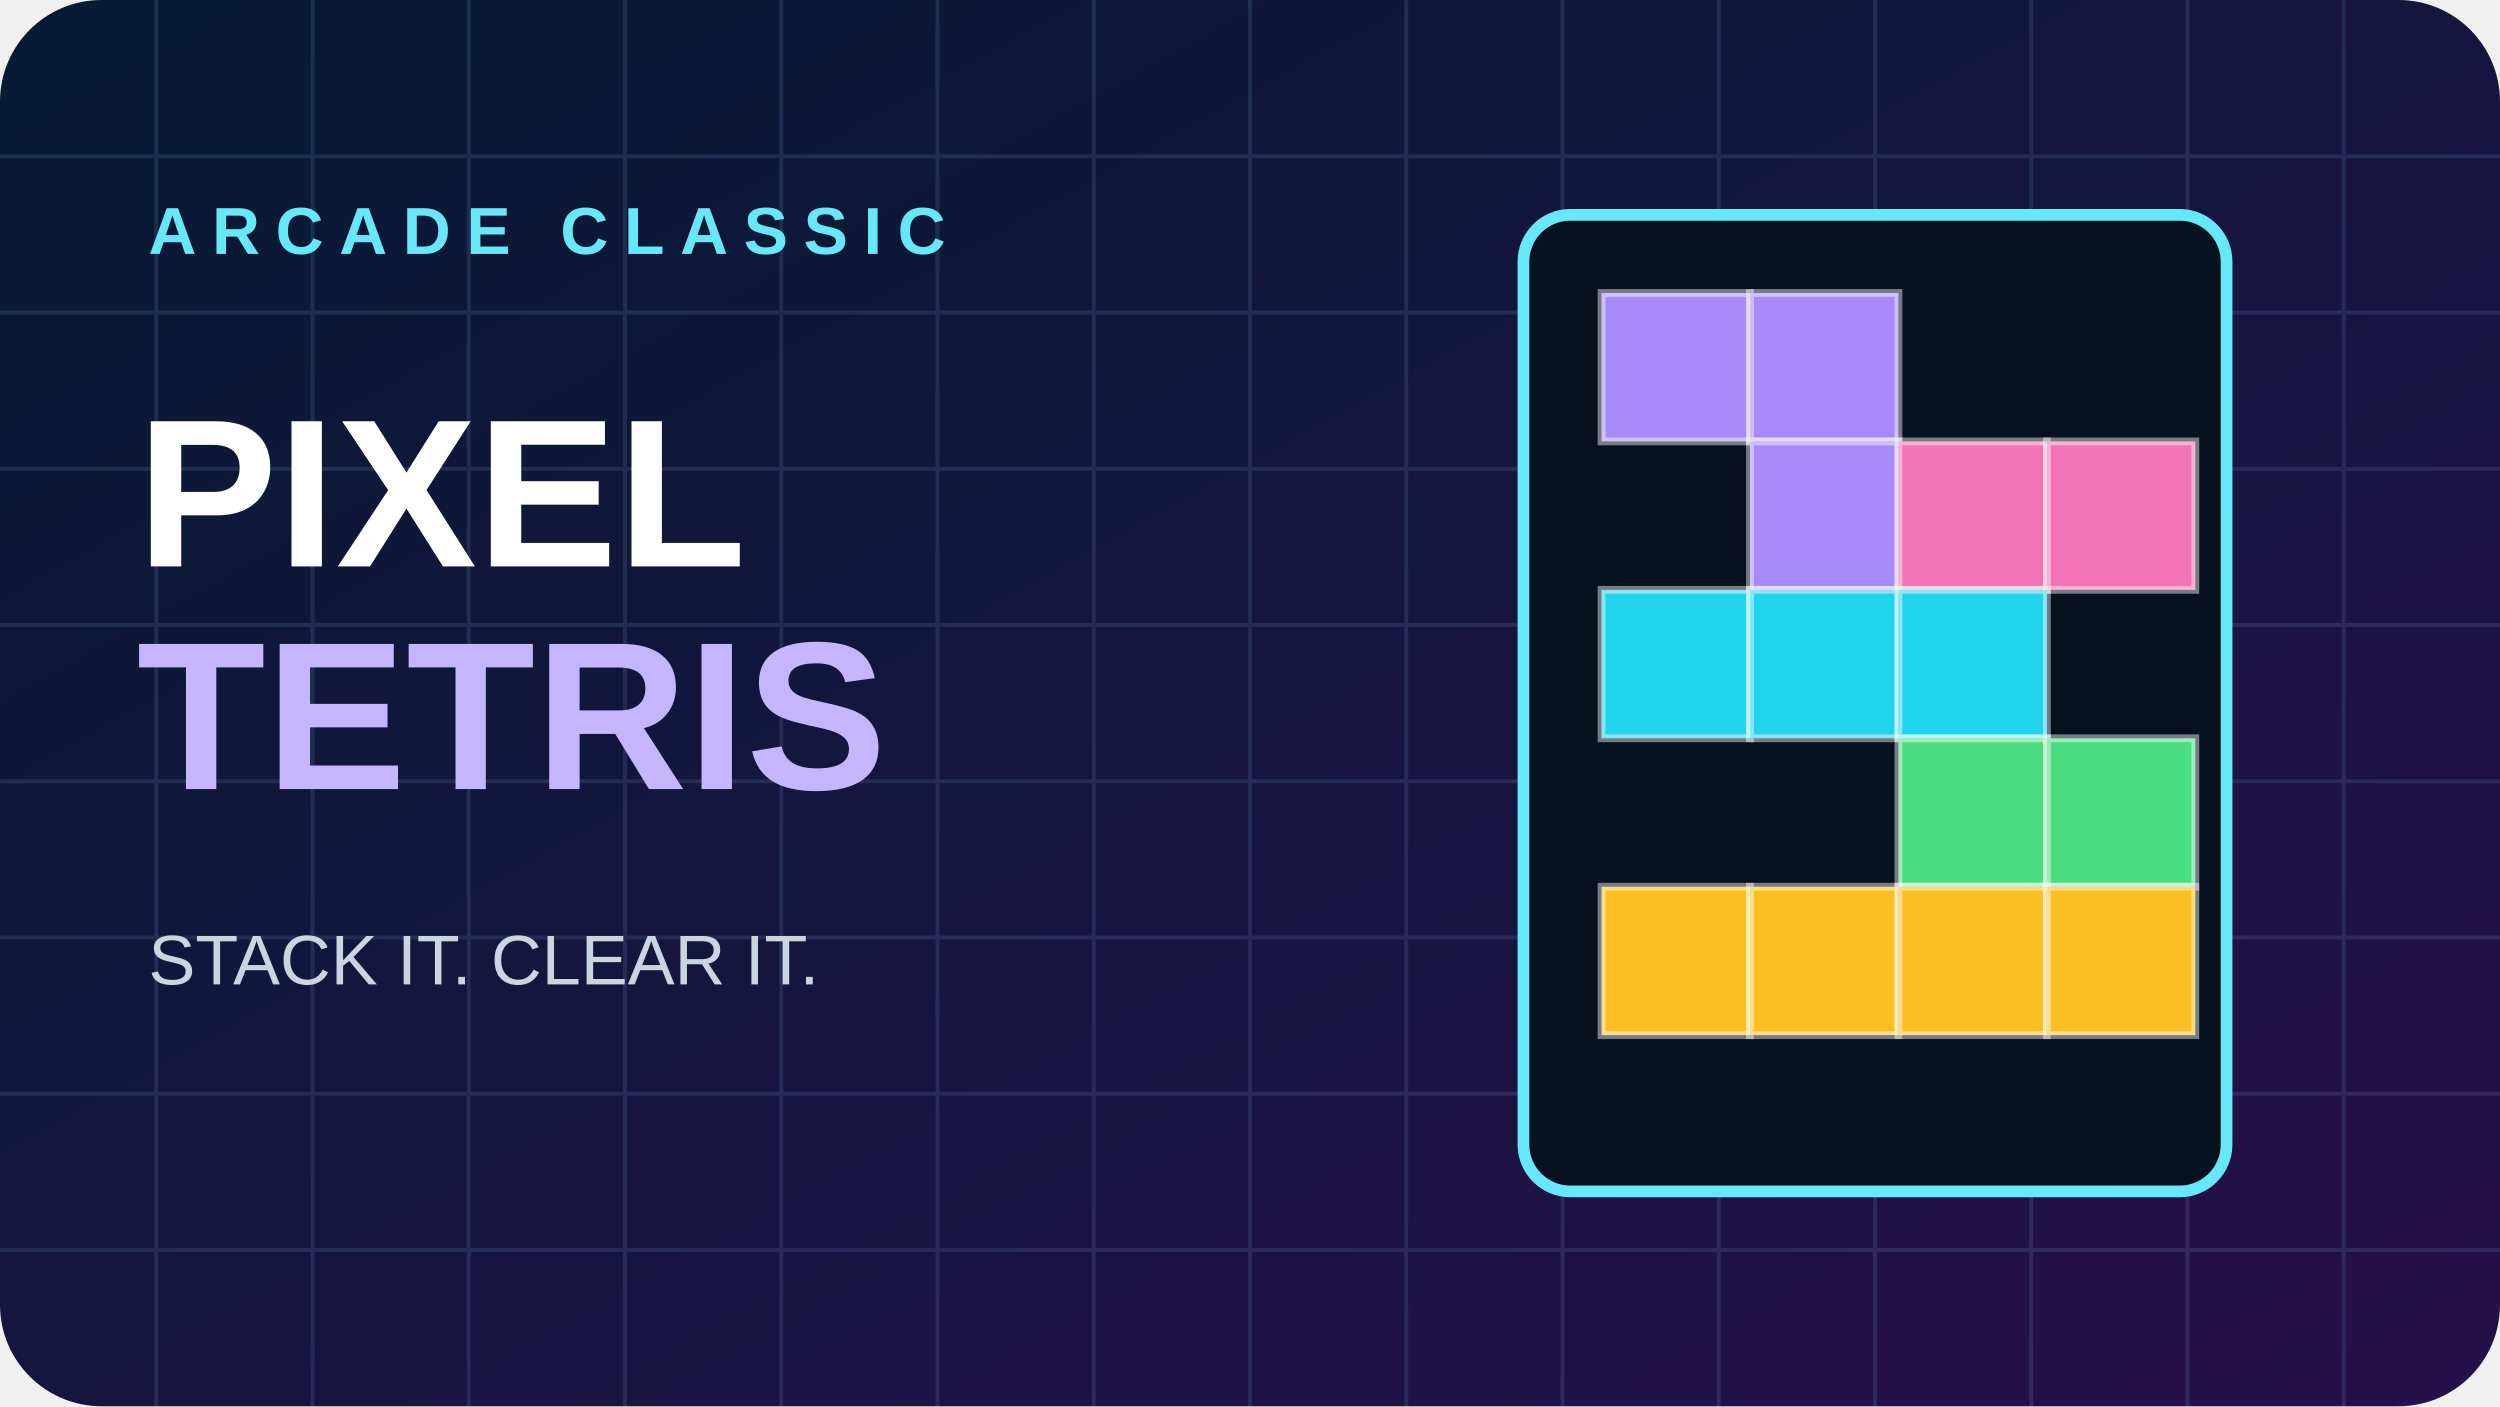
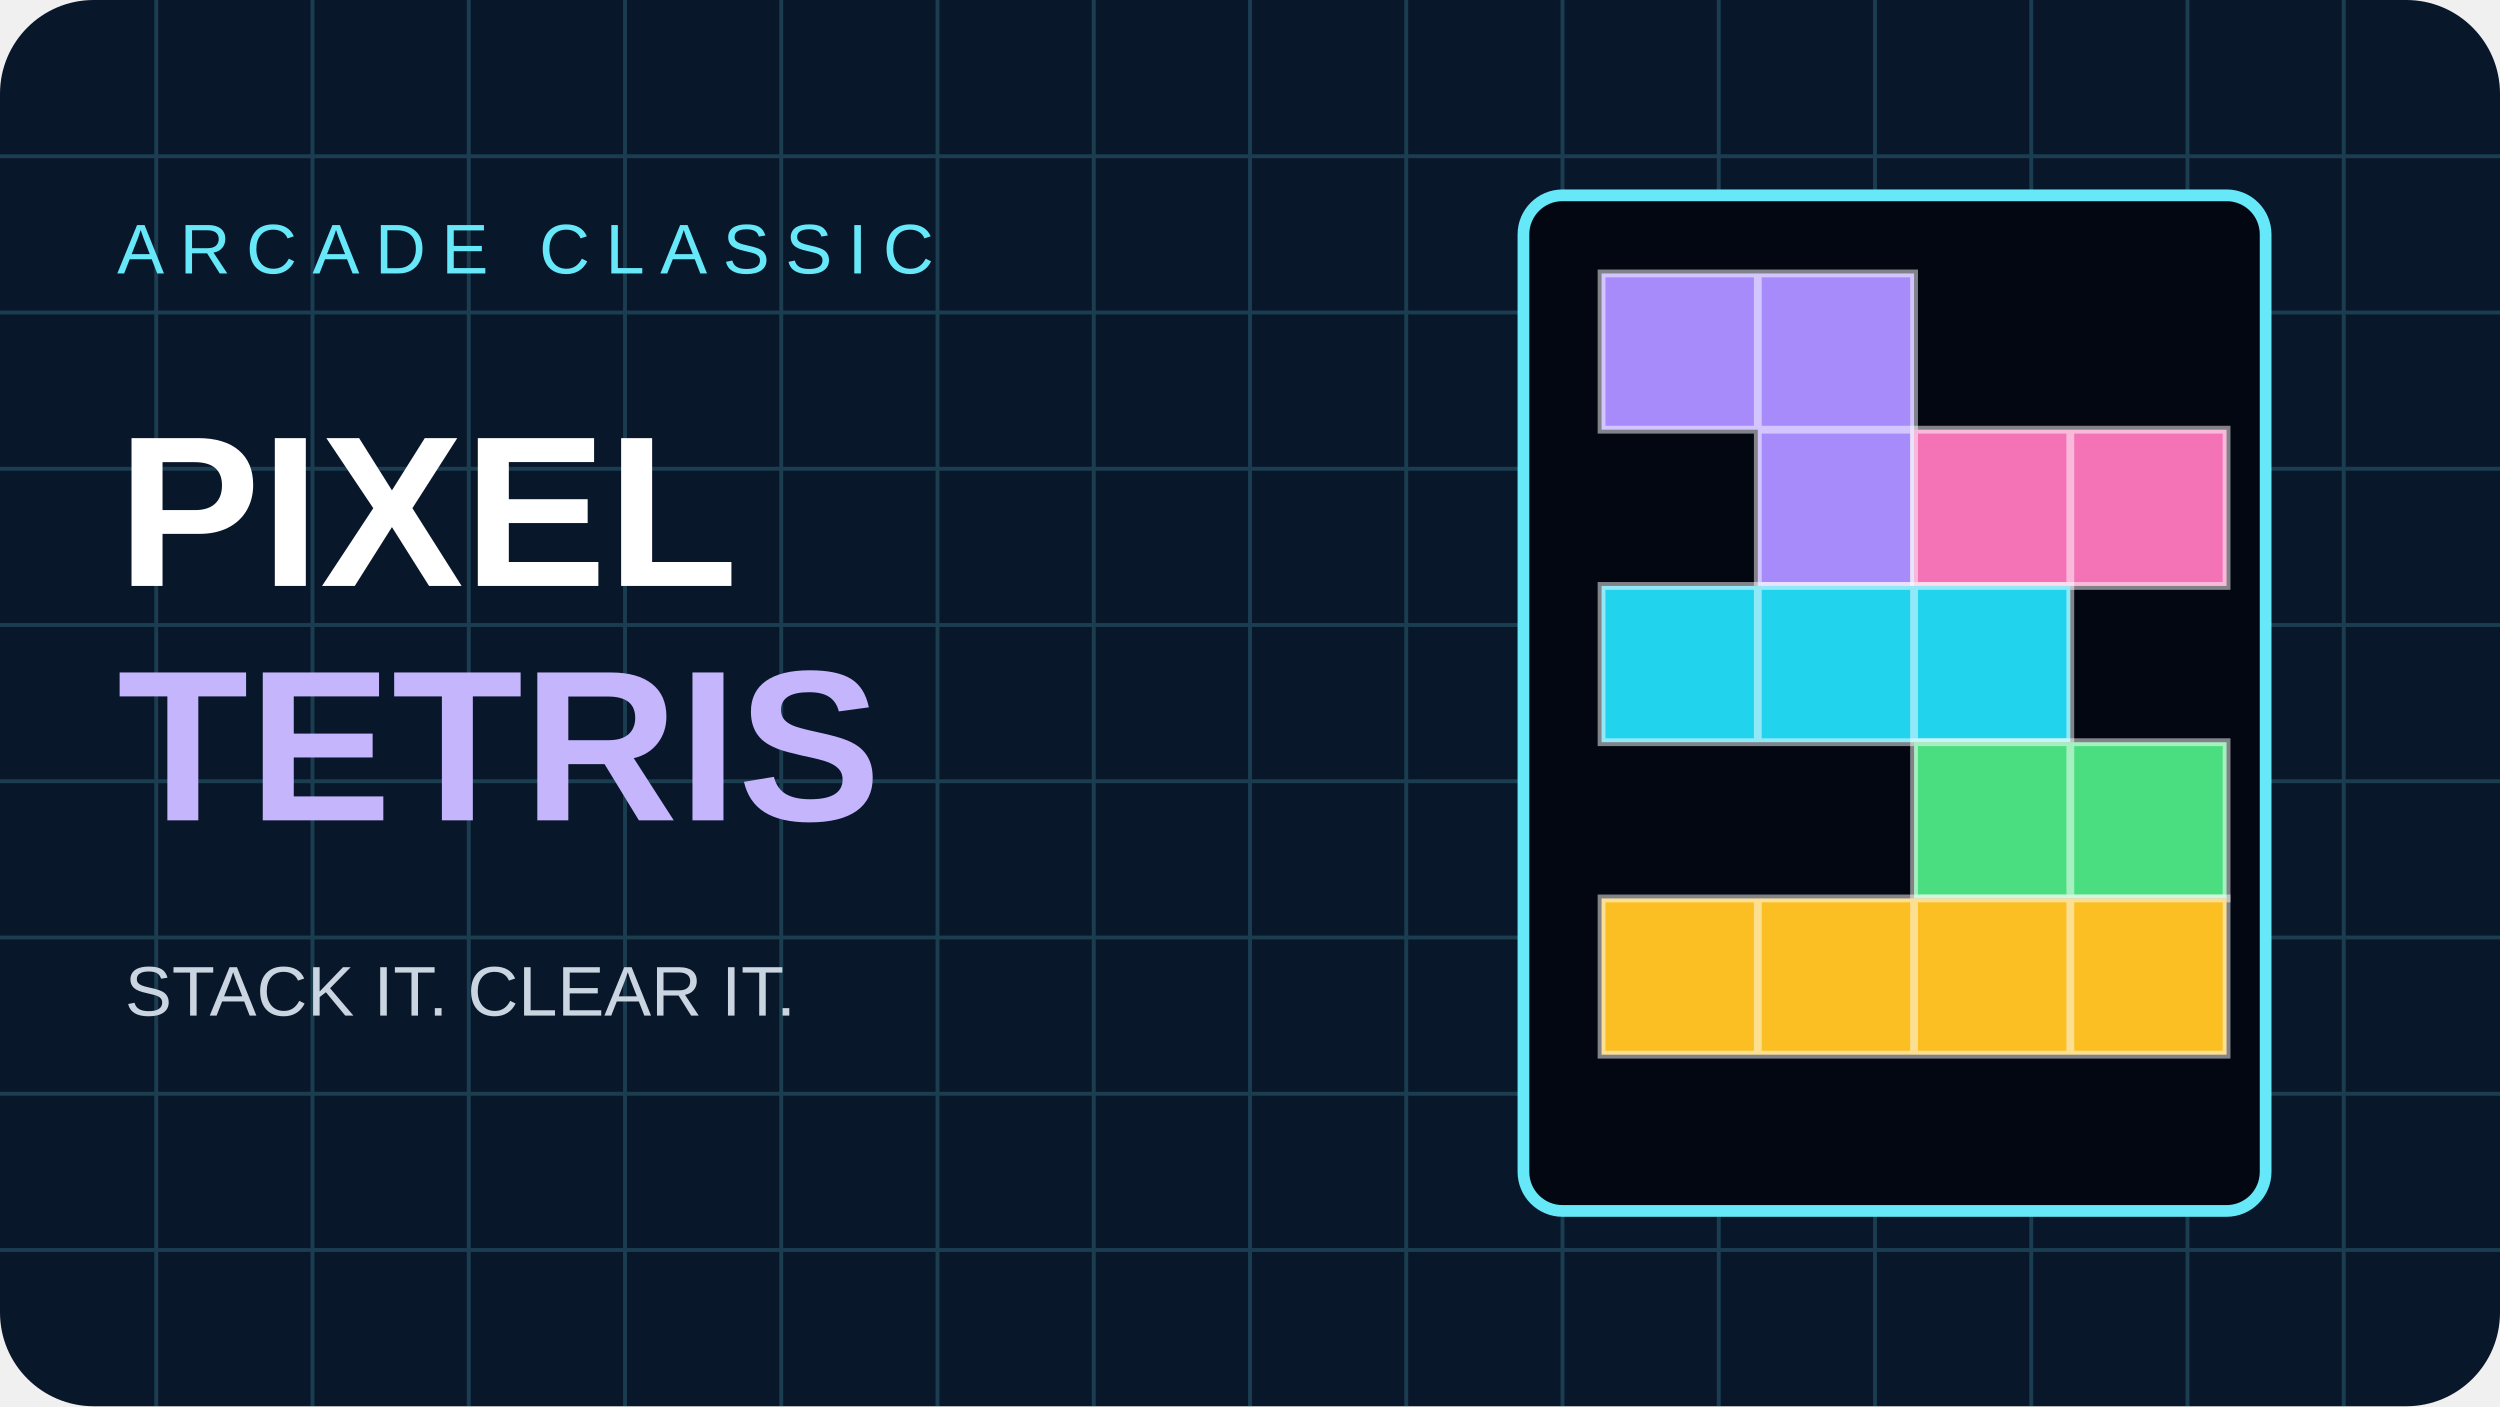
- <svg xmlns="http://www.w3.org/2000/svg" viewBox="0 0 640 360" role="img" aria-label="Pixel Tetris cover">
-   <defs>
-     <linearGradient id="b" x2="1" y2="1">
-       <stop stop-color="#071a33" />
-       <stop offset="1" stop-color="#25104a" />
-     </linearGradient>
-   </defs>
-   <rect width="640" height="360" rx="26" fill="url(#b)" />
-   <g opacity=".13" stroke="#93c5fd">
+ <svg xmlns="http://www.w3.org/2000/svg" viewBox="0 0 640 360">
+   <rect width="640" height="360" rx="24" fill="#09172b" />
+   <g opacity=".18" stroke="#67e8f9">
    <path d="M0 40H640M0 80H640M0 120H640M0 160H640M0 200H640M0 240H640M0 280H640M0 320H640M40 0V360M80 0V360M120 0V360M160 0V360M200 0V360M240 0V360M280 0V360M320 0V360M360 0V360M400 0V360M440 0V360M480 0V360M520 0V360M560 0V360M600 0V360" />
  </g>
-   <rect x="390" y="55" width="180" height="250" rx="12" fill="#07111f" stroke="#67e8f9" stroke-width="3" />
-   <g stroke="#fff" stroke-opacity=".45" stroke-width="2">
-     <rect x="410" y="75" width="38" height="38" fill="#a78bfa" />
-     <rect x="448" y="75" width="38" height="38" fill="#a78bfa" />
-     <rect x="448" y="113" width="38" height="38" fill="#a78bfa" />
-     <rect x="486" y="113" width="38" height="38" fill="#f472b6" />
-     <rect x="524" y="113" width="38" height="38" fill="#f472b6" />
-     <rect x="410" y="151" width="38" height="38" fill="#22d3ee" />
-     <rect x="448" y="151" width="38" height="38" fill="#22d3ee" />
-     <rect x="486" y="151" width="38" height="38" fill="#22d3ee" />
-     <rect x="486" y="189" width="38" height="38" fill="#4ade80" />
-     <rect x="524" y="189" width="38" height="38" fill="#4ade80" />
-     <rect x="410" y="227" width="38" height="38" fill="#fbbf24" />
-     <rect x="448" y="227" width="38" height="38" fill="#fbbf24" />
-     <rect x="486" y="227" width="38" height="38" fill="#fbbf24" />
-     <rect x="524" y="227" width="38" height="38" fill="#fbbf24" />
+   <rect x="390" y="50" width="190" height="260" rx="10" fill="#030712" stroke="#67e8f9" stroke-width="3" />
+   <g stroke="#fff" stroke-opacity=".5" stroke-width="2">
+     <path fill="#a78bfa" d="M410 70h40v40h-40zM450 70h40v40h-40zM450 110h40v40h-40z" />
+     <path fill="#f472b6" d="M490 110h40v40h-40zM530 110h40v40h-40z" />
+     <path fill="#22d3ee" d="M410 150h40v40h-40zM450 150h40v40h-40zM490 150h40v40h-40z" />
+     <path fill="#4ade80" d="M490 190h40v40h-40zM530 190h40v40h-40z" />
+     <path fill="#fbbf24" d="M410 230h40v40h-40zM450 230h40v40h-40zM490 230h40v40h-40zM530 230h40v40h-40z" />
  </g>
-   <text x="38" y="65" fill="#67e8f9" font-family="Arial" font-size="17" font-weight="700" letter-spacing="4">ARCADE CLASSIC</text>
-   <text x="35" y="145" fill="white" font-family="Arial" font-size="54" font-weight="900">PIXEL</text>
-   <text x="35" y="202" fill="#c4b5fd" font-family="Arial" font-size="54" font-weight="900">TETRIS</text>
-   <text x="38" y="252" fill="#cbd5e1" font-family="Arial" font-size="18">STACK IT. CLEAR IT.</text>
+   <text x="30" y="70" fill="#67e8f9" font-family="Arial" font-size="18" letter-spacing="4">ARCADE CLASSIC</text>
+   <text x="30" y="150" fill="white" font-family="Arial" font-size="55" font-weight="900">PIXEL</text>
+   <text x="30" y="210" fill="#c4b5fd" font-family="Arial" font-size="55" font-weight="900">TETRIS</text>
+   <text x="32" y="260" fill="#cbd5e1" font-family="Arial" font-size="18">STACK IT. CLEAR IT.</text>
</svg>
